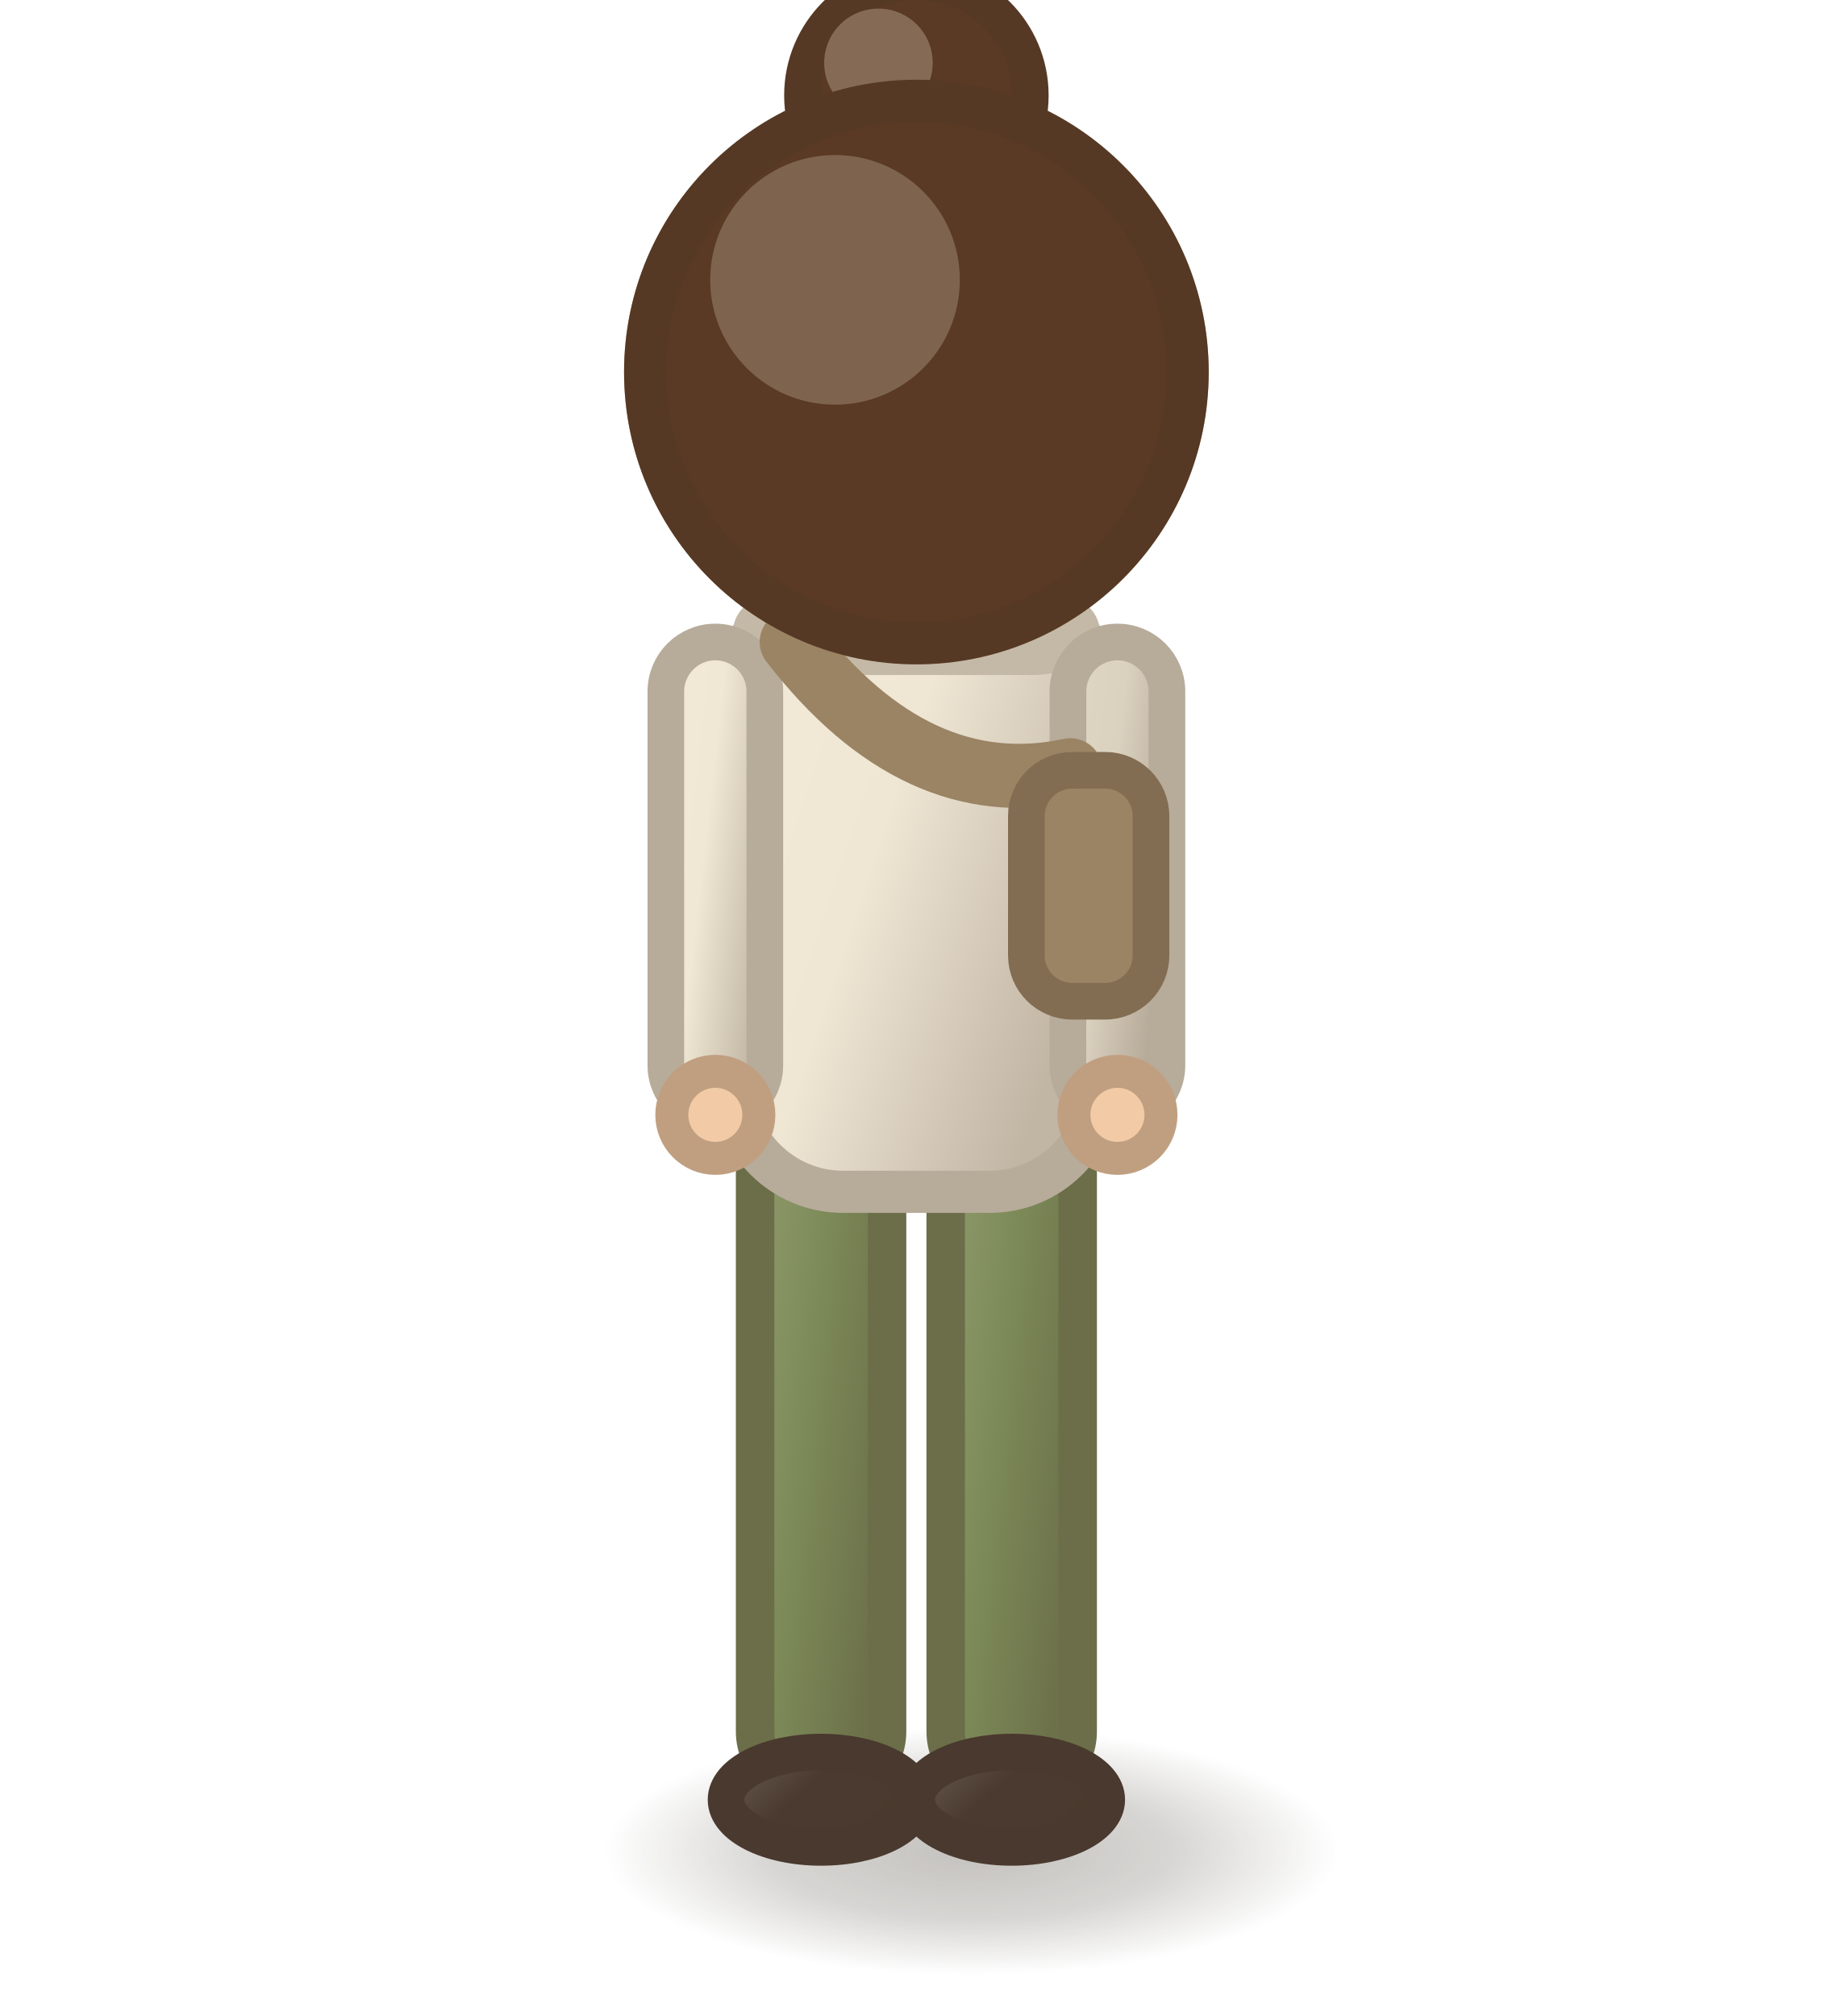
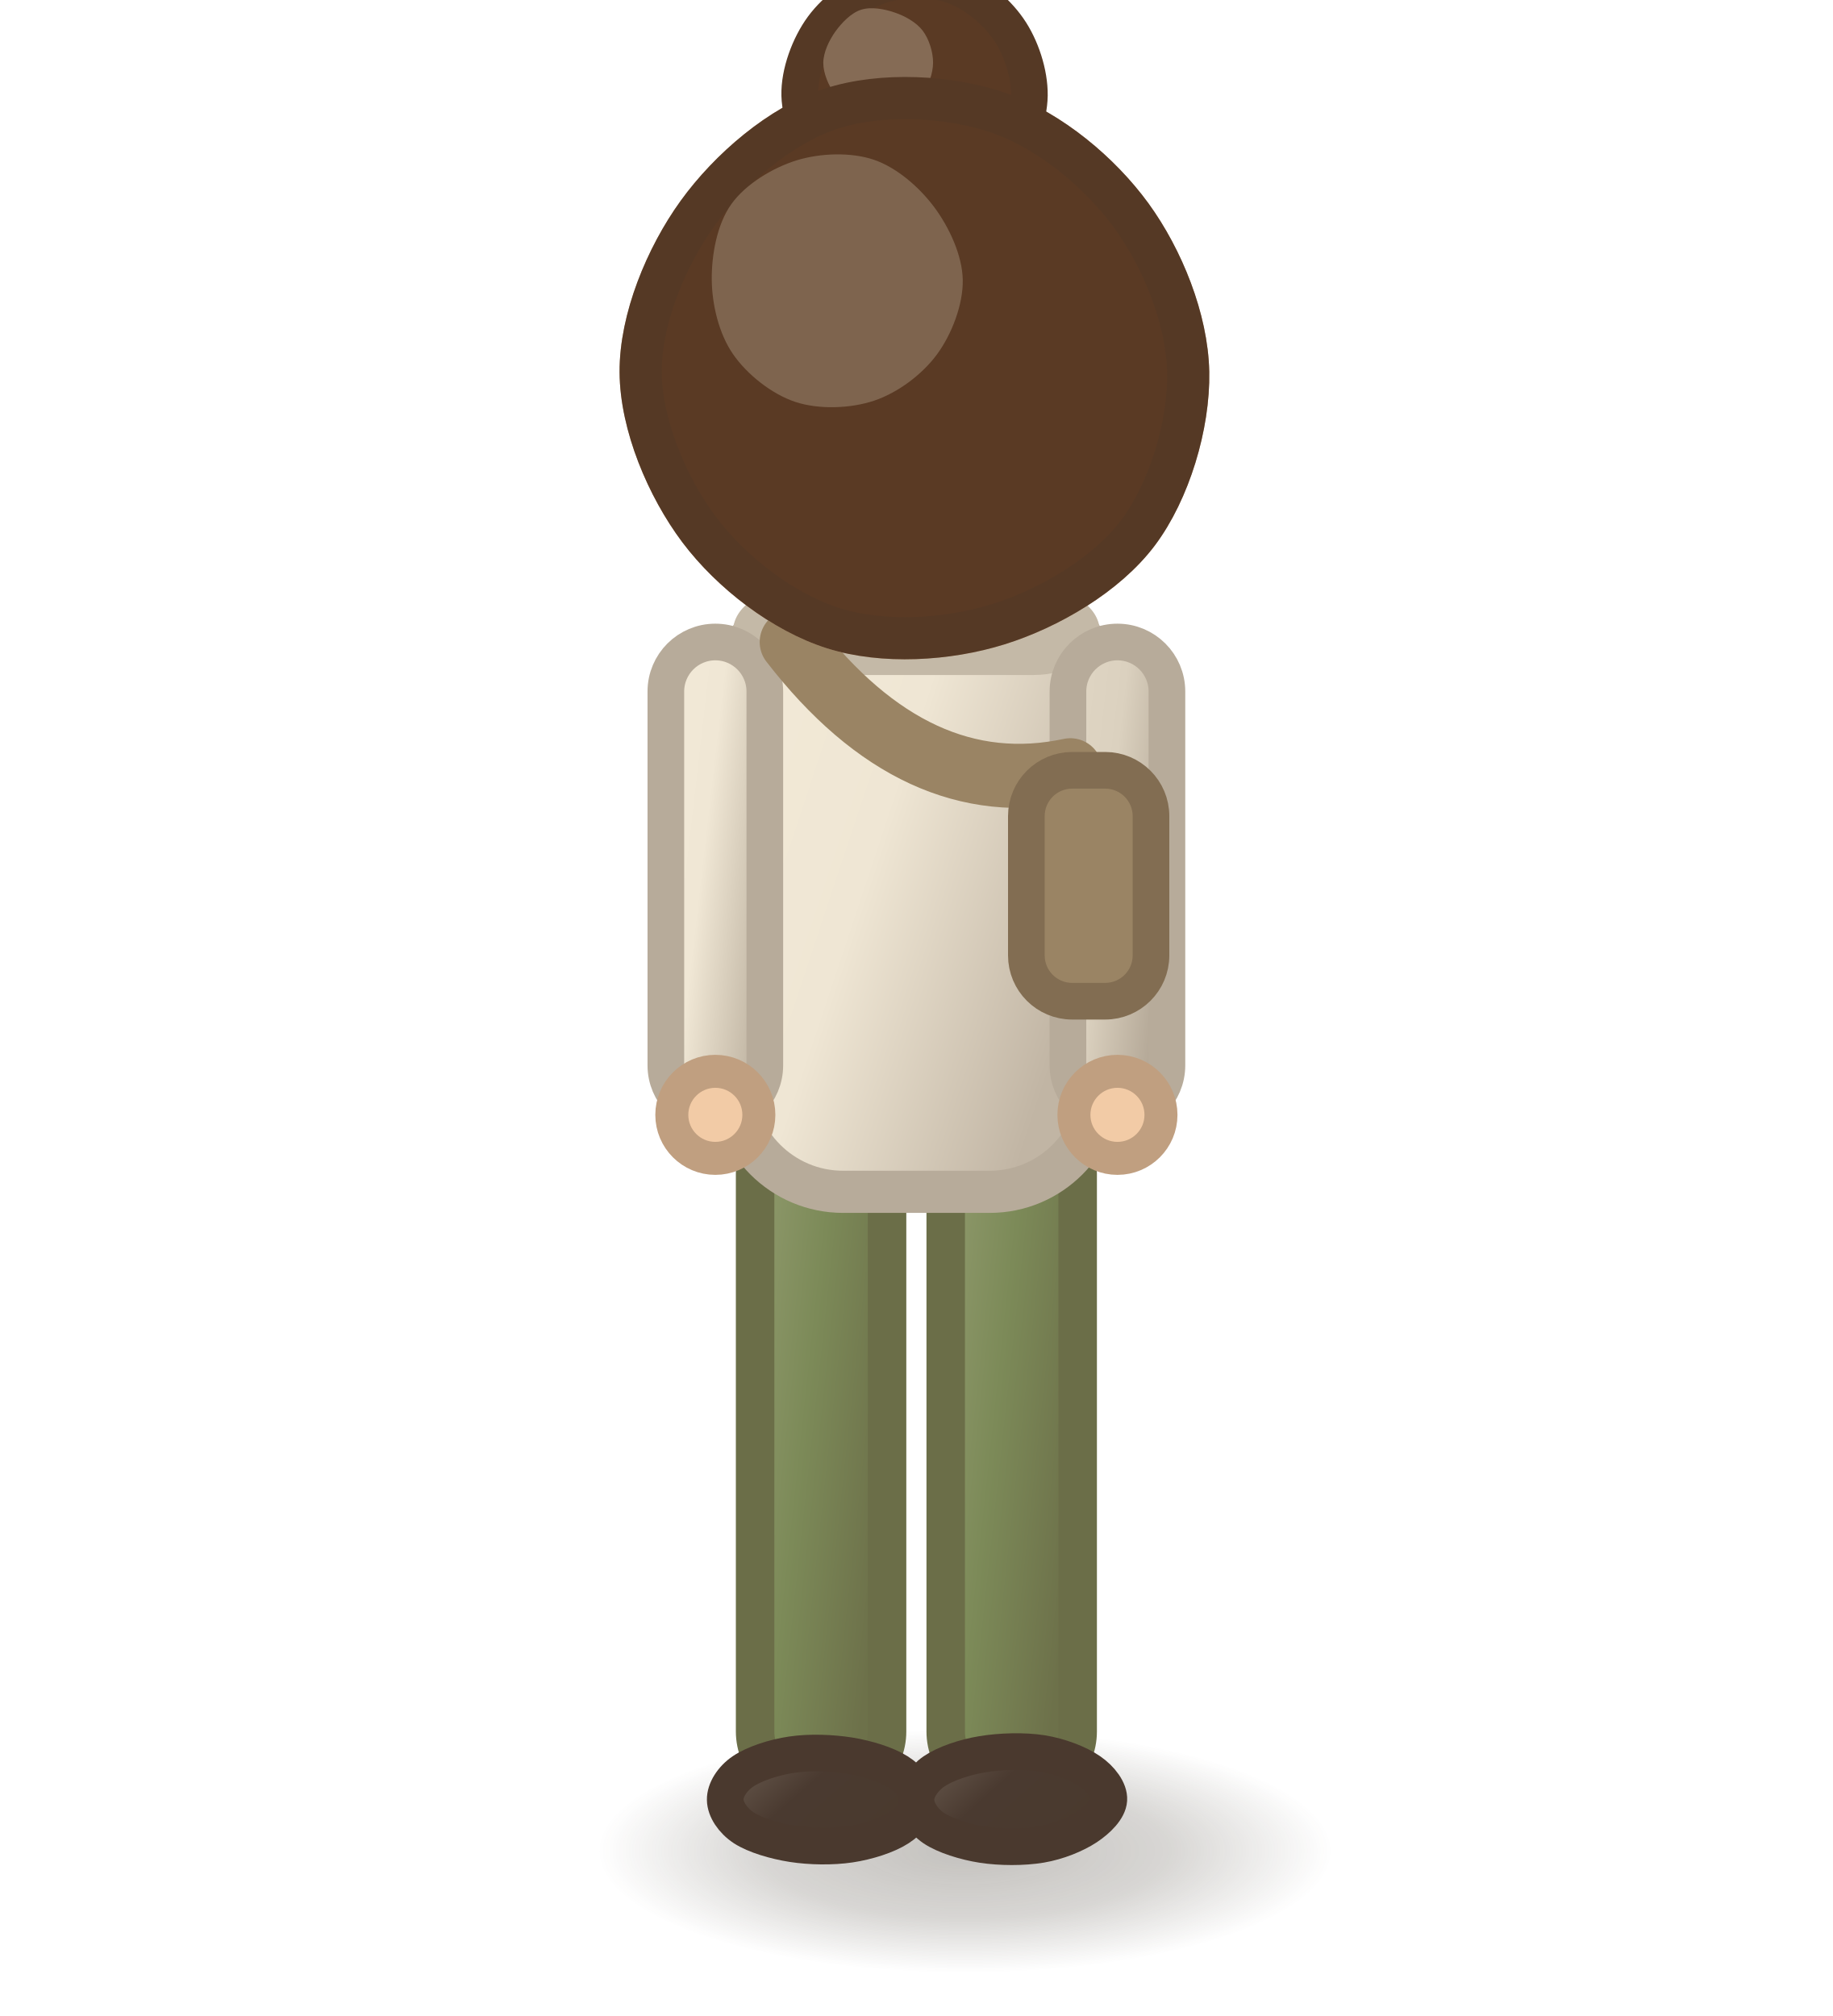
<svg xmlns="http://www.w3.org/2000/svg" width="200" height="220" viewBox="0 0 200 220">
  <defs>
    <radialGradient id="r235" cx="0.5" cy="0.5" r="0.5">
      <stop offset="0" stop-color="#3A3226" stop-opacity="0.3" />
      <stop offset="0.55" stop-color="#3A3226" stop-opacity="0.2" />
      <stop offset="1" stop-color="#3A3226" stop-opacity="0" />
    </radialGradient>
    <linearGradient id="l236" x1="0" y1="0" x2="1" y2="0.55">
      <stop offset="0" stop-color="#919B6E" />
      <stop offset="0.48" stop-color="#7C8A58" />
      <stop offset="1" stop-color="#6D714A" />
    </linearGradient>
    <linearGradient id="l237" x1="0" y1="0" x2="1" y2="0.55">
      <stop offset="0" stop-color="#919B6E" />
      <stop offset="0.48" stop-color="#7C8A58" />
      <stop offset="1" stop-color="#6D714A" />
    </linearGradient>
    <linearGradient id="l238" x1="0" y1="0" x2="1" y2="0.55">
      <stop offset="0" stop-color="#6E6054" />
      <stop offset="0.48" stop-color="#4A3A30" />
      <stop offset="1" stop-color="#4A3A2E" />
    </linearGradient>
    <linearGradient id="l239" x1="0" y1="0" x2="1" y2="0.55">
      <stop offset="0" stop-color="#6E6054" />
      <stop offset="0.48" stop-color="#4A3A30" />
      <stop offset="1" stop-color="#4A3A2E" />
    </linearGradient>
    <linearGradient id="l240" x1="0" y1="0" x2="1" y2="0.55">
      <stop offset="0" stop-color="#F3EAD7" />
      <stop offset="0.48" stop-color="#EFE6D4" />
      <stop offset="1" stop-color="#C1B5A4" />
    </linearGradient>
    <linearGradient id="l241" x1="0" y1="0" x2="1" y2="0.55">
      <stop offset="0" stop-color="#F2E9D7" />
      <stop offset="0.48" stop-color="#F0E7D5" />
      <stop offset="1" stop-color="#C5BAA8" />
    </linearGradient>
    <linearGradient id="l242" x1="0" y1="0" x2="1" y2="0.55">
      <stop offset="0" stop-color="#E0D6C4" />
      <stop offset="0.48" stop-color="#DBD1BF" />
      <stop offset="1" stop-color="#B5A998" />
    </linearGradient>
    <radialGradient id="r243" cx="0.36" cy="0.32" r="0.74">
      <stop offset="0" stop-color="#F5D5B3" />
      <stop offset="0.55" stop-color="#F2CBA6" />
      <stop offset="1" stop-color="#CAA888" />
    </radialGradient>
  </defs>
-   <ellipse cx="106" cy="202" rx="40.3" ry="13.52" fill="url(#r235)" />
+   <path d="M 145.44 202 C 145.23 204.67, 142.77 207.76, 138.22 209.85 C 133.67 211.94, 125.58 213.7, 118.14 214.53 C 110.69 215.36, 101.14 215.57, 93.57 214.83 C 86 214.1, 77.46 212.25, 72.72 210.11 C 67.98 207.97, 65.16 204.71, 65.14 202 C 65.11 199.29, 67.82 195.97, 72.57 193.85 C 77.33 191.73, 86.05 190.04, 93.67 189.27 C 101.3 188.51, 110.7 188.5, 118.33 189.27 C 125.97 190.03, 134.96 191.72, 139.48 193.84 C 144 195.96, 145.66 199.33, 145.44 202 Z" fill="url(#r235)" />
  <g transform="translate(0,0)">
    <rect x="82.4" y="122.06" width="14.4" height="72.94" rx="6.048" fill="url(#l236)" stroke="#6B6E48" stroke-width="4.2" />
    <rect x="103.2" y="122.06" width="14.4" height="72.94" rx="6.048" fill="url(#l237)" stroke="#6B6E48" stroke-width="4.2" />
-     <ellipse cx="89.6" cy="196.4" rx="10.37" ry="5.2" fill="url(#l238)" stroke="#4A392E" stroke-width="4.0" />
-     <ellipse cx="110.4" cy="196.4" rx="10.37" ry="5.2" fill="url(#l239)" stroke="#4A392E" stroke-width="4.0" />
+     <path d="M 100.27 196.4 C 100.28 197.42, 99.31 198.67, 98.05 199.48 C 96.8 200.29, 94.68 200.97, 92.75 201.26 C 90.82 201.55, 88.41 201.51, 86.48 201.21 C 84.56 200.91, 82.4 200.27, 81.17 199.47 C 79.95 198.67, 79.15 197.43, 79.14 196.4 C 79.12 195.37, 79.88 194.12, 81.09 193.3 C 82.3 192.48, 84.47 191.76, 86.41 191.48 C 88.35 191.19, 90.78 191.28, 92.71 191.59 C 94.64 191.91, 96.72 192.55, 97.98 193.35 C 99.24 194.15, 100.25 195.38, 100.27 196.4 Z" fill="url(#l238)" stroke="#4A392E" stroke-width="4.0" stroke-linejoin="round" />
+     <path d="M 121 196.4 C 120.94 197.41, 119.81 198.56, 118.57 199.38 C 117.33 200.19, 115.46 200.97, 113.57 201.29 C 111.68 201.61, 109.17 201.6, 107.22 201.3 C 105.28 201, 103.11 200.31, 101.9 199.5 C 100.69 198.68, 99.95 197.43, 99.95 196.4 C 99.95 195.37, 100.72 194.14, 101.92 193.31 C 103.13 192.48, 105.22 191.76, 107.18 191.44 C 109.14 191.11, 111.72 191.03, 113.68 191.34 C 115.63 191.65, 117.7 192.45, 118.92 193.3 C 120.14 194.14, 121.06 195.39, 121 196.4 Z" fill="url(#l239)" stroke="#4A392E" stroke-width="4.0" stroke-linejoin="round" />
    <rect x="80" y="64.06" width="40" height="66" rx="12.0" fill="url(#l240)" stroke="#B7AB9A" stroke-width="4.6" />
    <rect x="80" y="64.06" width="40" height="9.6" rx="7.2" fill="#C4B9A7" />
    <rect x="72.66" y="70.06" width="10.8" height="51.6" rx="5.4" fill="url(#l241)" stroke="#B7AB9A" stroke-width="4.0" />
    <circle cx="78.06" cy="121.66" r="4.75" fill="#F2CBA6" stroke="#C09F80" stroke-width="3.6" />
    <rect x="116.54" y="70.06" width="10.8" height="51.6" rx="5.4" fill="url(#l242)" stroke="#B7AB9A" stroke-width="4.0" />
    <circle cx="121.94" cy="121.66" r="4.75" fill="#F2CBA6" stroke="#C09F80" stroke-width="3.6" />
    <path d="M 86.4 70.06 Q 100 87.66, 116.8 84.06" fill="none" stroke="#9A8464" stroke-width="7" stroke-linecap="round" stroke-linejoin="round" />
    <rect x="112" y="84.06" width="13.6" height="25.2" rx="5" fill="#9A8464" stroke="#826D52" stroke-width="4.0" />
-     <circle cx="100" cy="40.6" r="29.6" fill="url(#r243)" stroke="#C09F80" stroke-width="4.6" />
-     <circle cx="100" cy="10.41" r="12.43" fill="#5A3A24" stroke="#553925" stroke-width="4.0" />
-     <circle cx="95.86" cy="6.86" r="5.92" fill="#856B55" />
-     <circle cx="100" cy="40.6" r="29.6" fill="#5A3A24" stroke="#553925" stroke-width="4.6" />
-     <circle cx="91.12" cy="30.54" r="13.62" fill="#7E644E" />
+     <path d="M 129.66 40.6 C 129.77 46.37, 127.62 53.57, 124.17 58.16 C 120.71 62.75, 114.48 66.39, 108.94 68.12 C 103.4 69.85, 96.36 70.27, 90.92 68.55 C 85.48 66.83, 79.82 62.47, 76.31 57.81 C 72.81 53.15, 69.94 46.36, 69.91 40.6 C 69.88 34.84, 72.68 28.05, 76.14 23.26 C 79.6 18.47, 85.16 13.68, 90.67 11.87 C 96.17 10.06, 103.7 10.44, 109.17 12.38 C 114.63 14.33, 120.05 18.85, 123.47 23.55 C 126.88 28.25, 129.54 34.83, 129.66 40.6 Z" fill="url(#r243)" stroke="#C09F80" stroke-width="4.6" stroke-linejoin="round" />
+     <path d="M 112.33 10.41 C 112.29 12.81, 111.23 15.57, 109.81 17.54 C 108.4 19.51, 106.11 21.48, 103.84 22.24 C 101.58 23, 98.49 22.86, 96.21 22.08 C 93.92 21.31, 91.63 19.52, 90.14 17.57 C 88.65 15.62, 87.33 12.84, 87.27 10.41 C 87.21 7.98, 88.31 4.99, 89.78 2.99 C 91.26 0.98, 93.74 -0.83, 96.1 -1.6 C 98.45 -2.37, 101.59 -2.41, 103.91 -1.62 C 106.23 -0.84, 108.62 1.12, 110.02 3.13 C 111.42 5.13, 112.36 8.01, 112.33 10.41 Z" fill="#5A3A24" stroke="#553925" stroke-width="4.0" stroke-linejoin="round" />
+     <path d="M 101.82 6.86 C 101.81 8.02, 101.31 9.39, 100.62 10.32 C 99.93 11.25, 98.76 12.08, 97.67 12.43 C 96.57 12.78, 95.13 12.79, 94.04 12.44 C 92.95 12.08, 91.82 11.23, 91.12 10.3 C 90.42 9.37, 89.84 8, 89.84 6.86 C 89.85 5.71, 90.47 4.41, 91.16 3.44 C 91.85 2.48, 92.89 1.4, 93.97 1.06 C 95.05 0.71, 96.52 0.98, 97.64 1.37 C 98.76 1.75, 99.99 2.43, 100.69 3.35 C 101.38 4.26, 101.83 5.69, 101.82 6.86 Z" fill="#856B55" />
+     <path d="M 129.66 40.6 C 129.77 46.37, 127.62 53.57, 124.17 58.16 C 120.71 62.75, 114.48 66.39, 108.94 68.12 C 103.4 69.85, 96.36 70.27, 90.92 68.55 C 85.48 66.83, 79.82 62.47, 76.31 57.81 C 72.81 53.15, 69.94 46.36, 69.91 40.6 C 69.88 34.84, 72.68 28.05, 76.14 23.26 C 79.6 18.47, 85.16 13.68, 90.67 11.87 C 96.17 10.06, 103.7 10.44, 109.17 12.38 C 114.63 14.33, 120.05 18.85, 123.47 23.55 C 126.88 28.25, 129.54 34.83, 129.66 40.6 Z" fill="#5A3A24" stroke="#553925" stroke-width="4.6" stroke-linejoin="round" />
+     <path d="M 105.06 30.54 C 105.11 33.2, 103.88 36.44, 102.27 38.64 C 100.67 40.84, 97.99 42.85, 95.4 43.72 C 92.82 44.59, 89.36 44.71, 86.79 43.86 C 84.22 43.01, 81.5 40.85, 79.98 38.63 C 78.45 36.41, 77.7 33.26, 77.67 30.54 C 77.64 27.81, 78.25 24.47, 79.79 22.3 C 81.32 20.13, 84.29 18.32, 86.89 17.51 C 89.49 16.7, 92.86 16.58, 95.38 17.44 C 97.89 18.3, 100.36 20.46, 101.98 22.65 C 103.59 24.83, 105.01 27.87, 105.06 30.54 Z" fill="#7E644E" />
  </g>
</svg>
